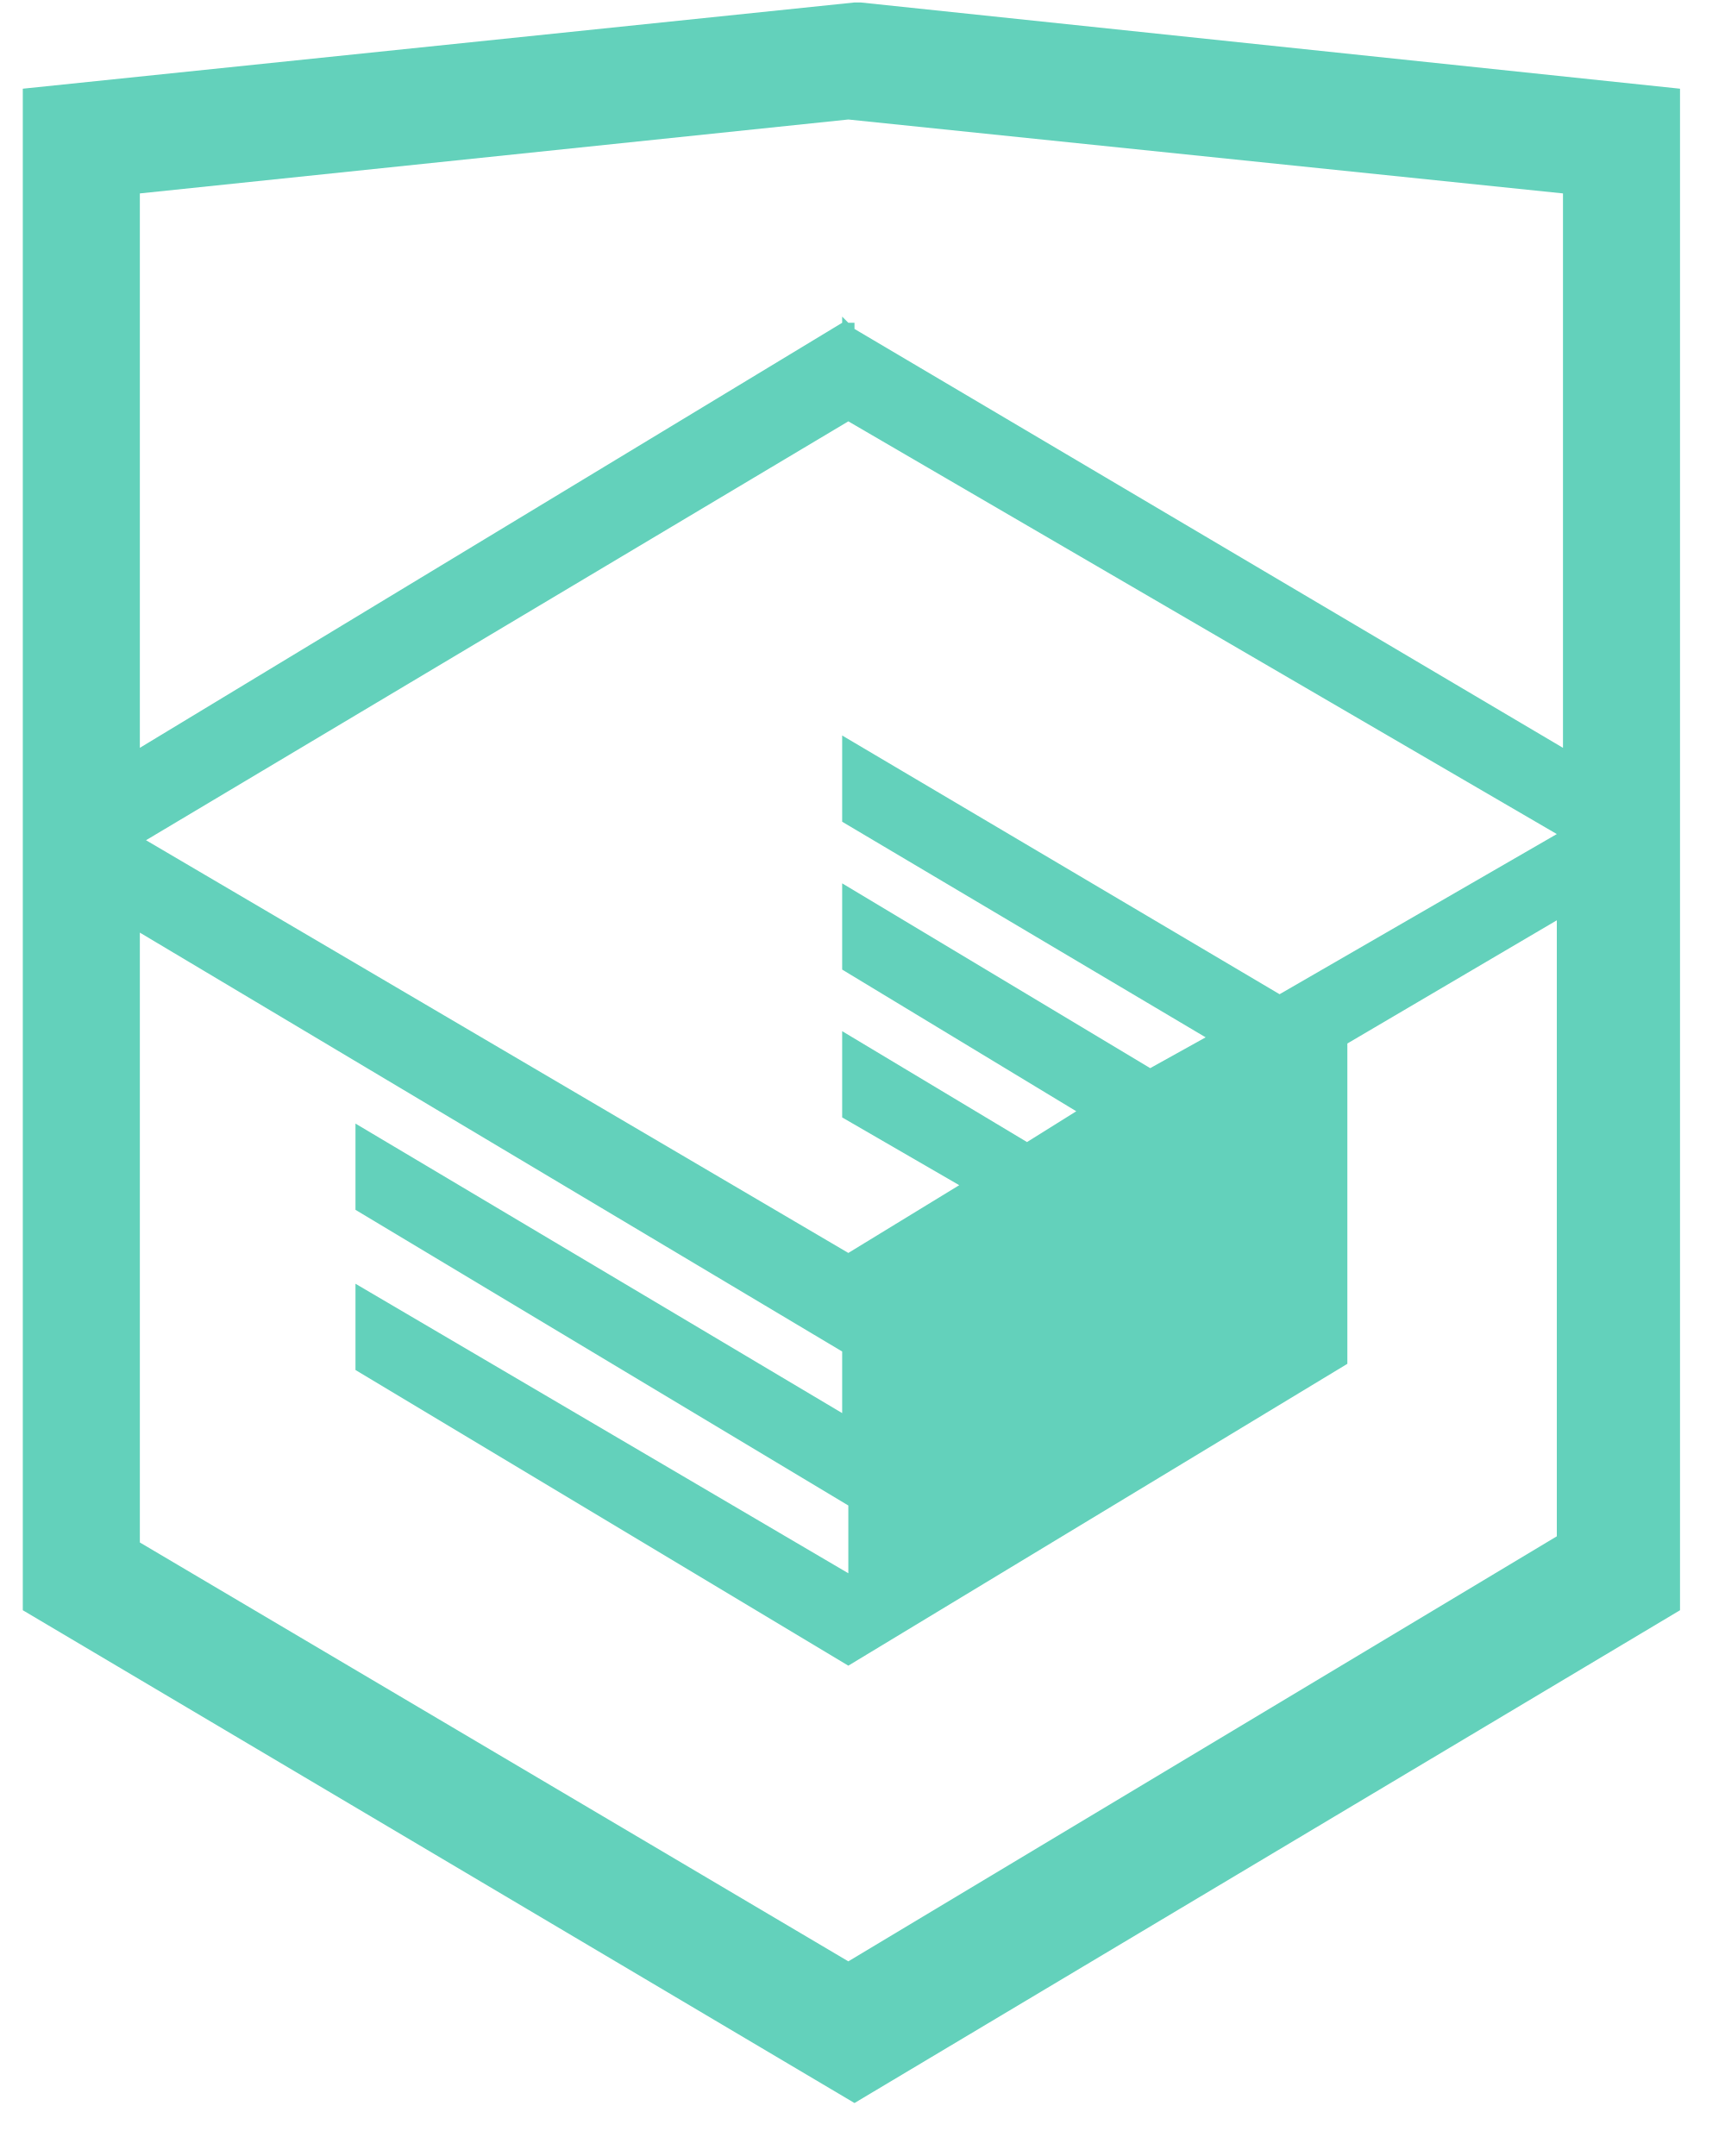
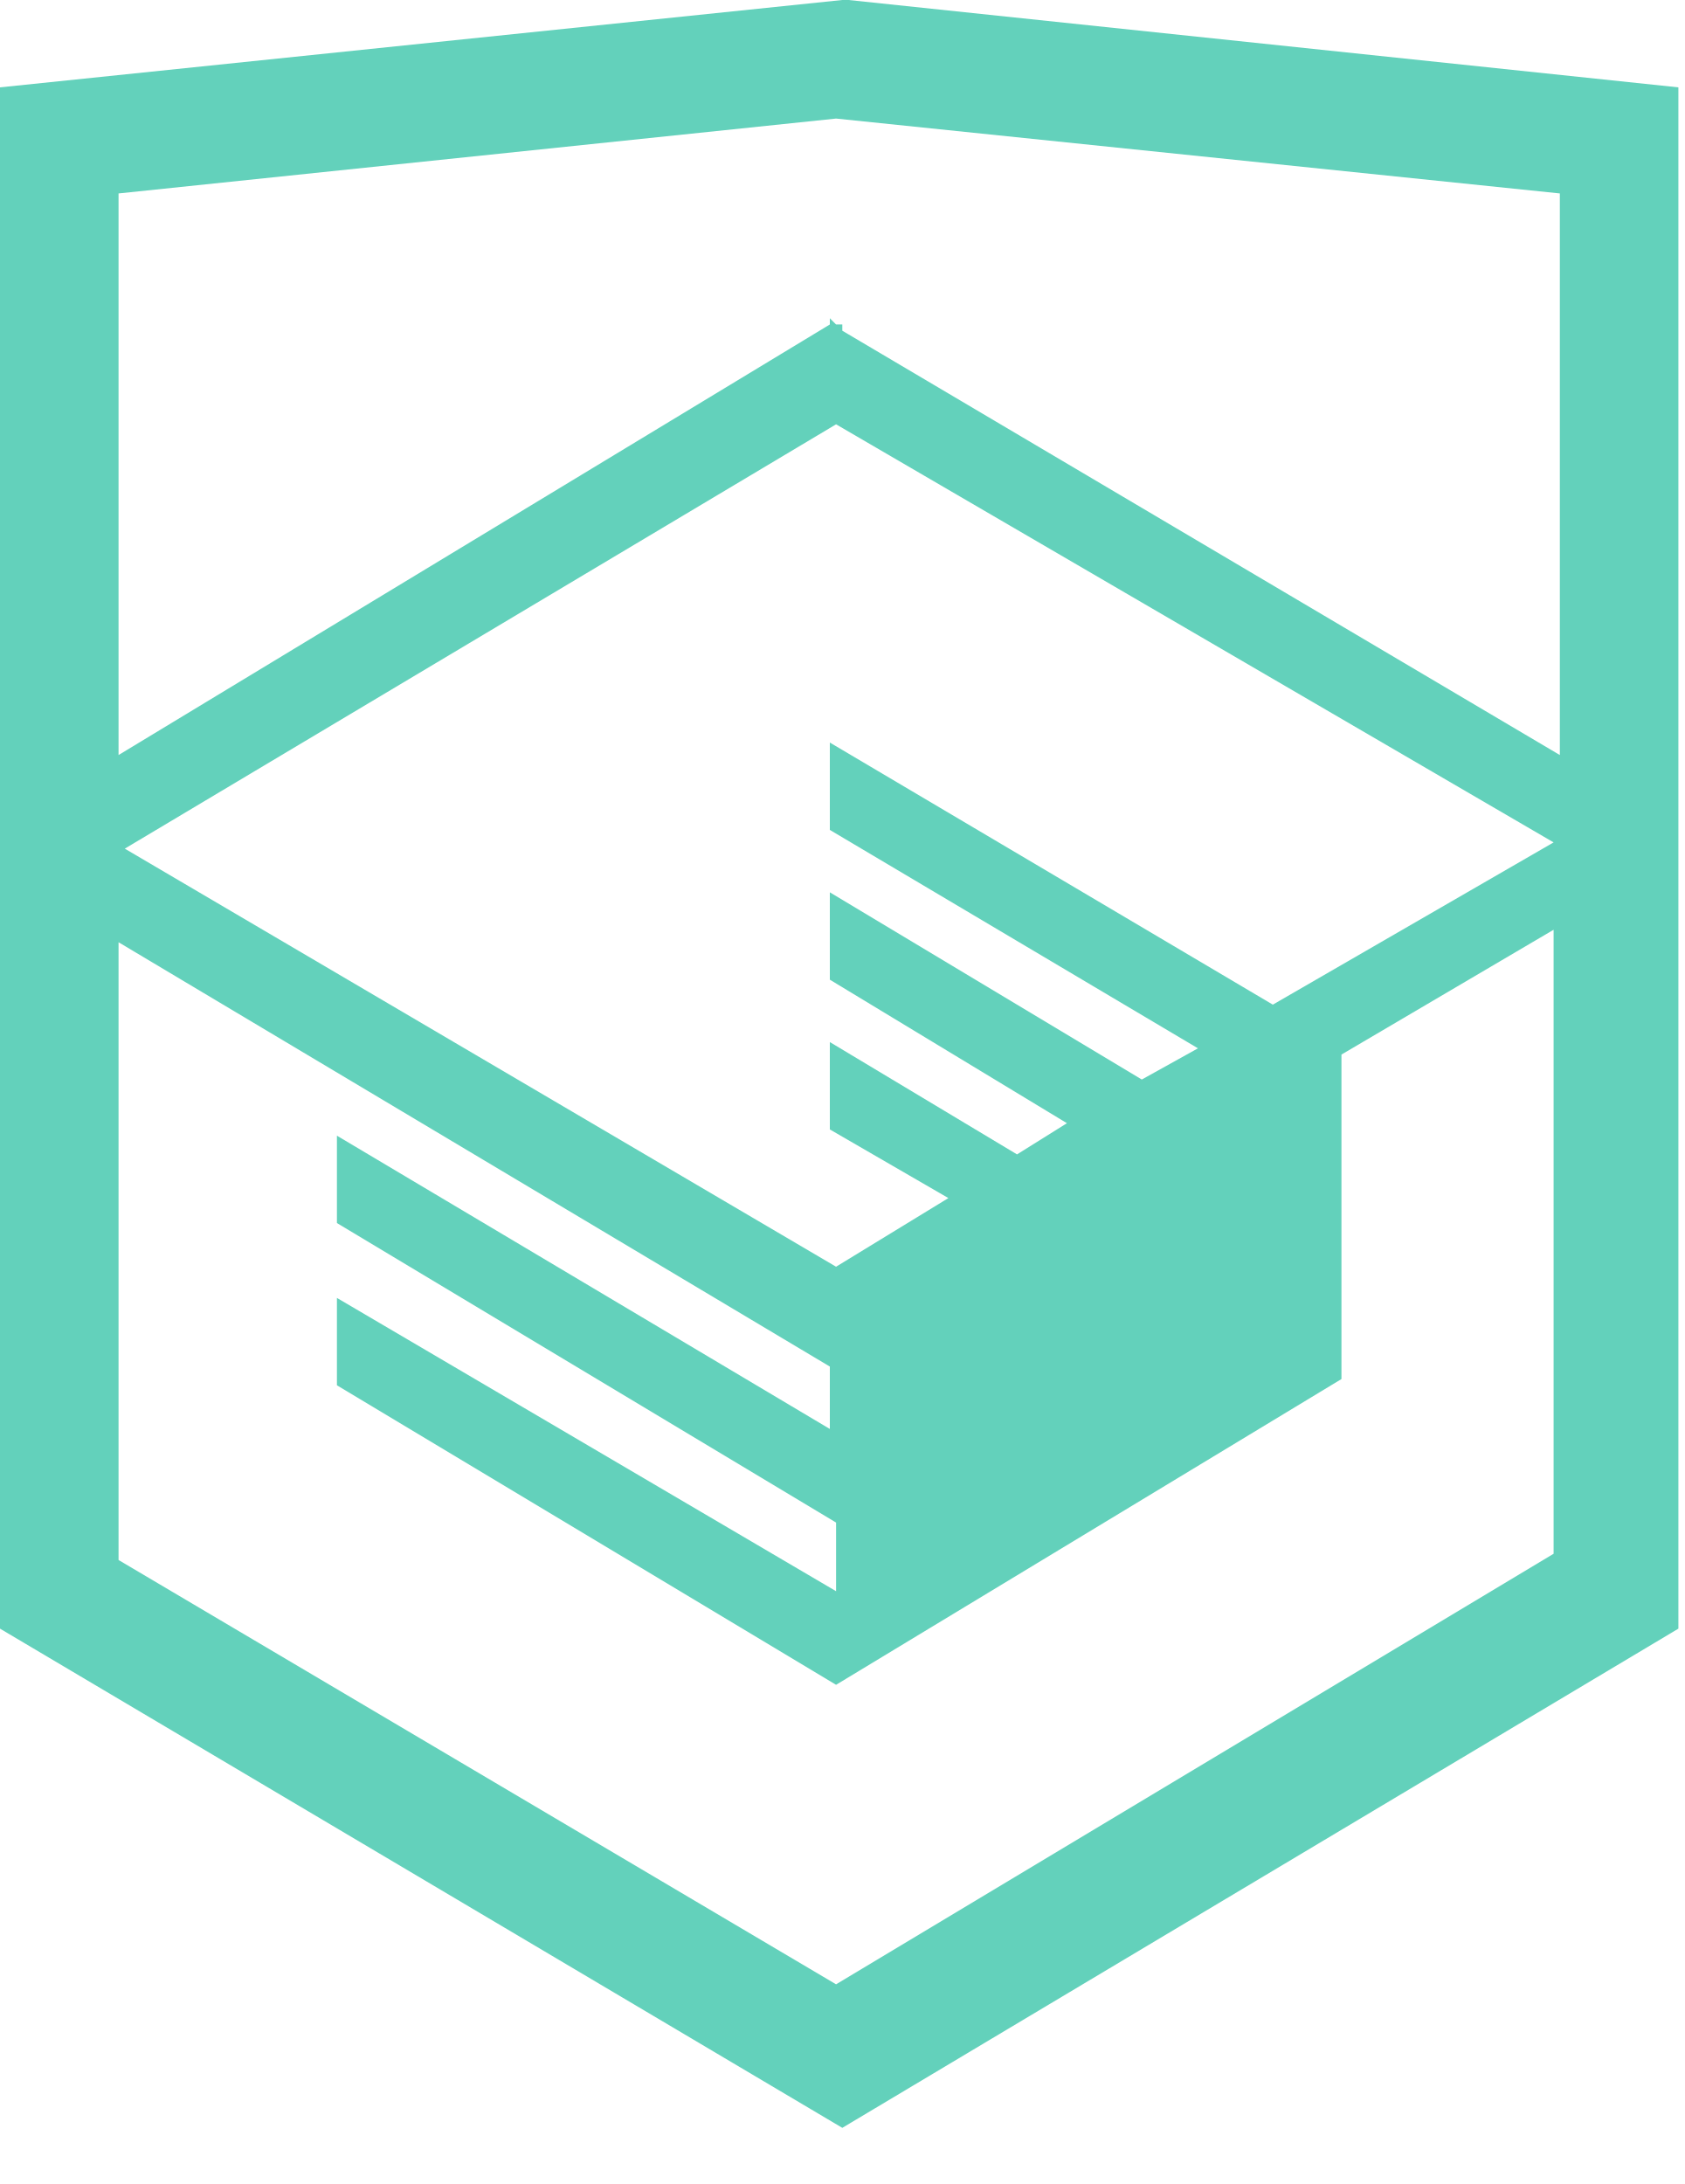
- <svg xmlns="http://www.w3.org/2000/svg" width="28" height="35" fill="none">
-   <path d="M13.97.04h-.1L.37 1.44v24.7l13.5 8 13.4-8V1.44L13.97.04zm11.4 12.1l-11.5-6.8v-.1h-.1l-.1-.1v.1l-11.4 6.9v-9l11.5-1.2 11.6 1.2v9zm-11.6-5.3l11.5 6.7-4.5 2.6-7.1-4.2v1.4l5.9 3.5-.9.5-5-3v1.4l3.8 2.3-.8.5-3-1.8v1.4l1.9 1.1-1.8 1.1-11.4-6.7 11.4-6.8zm-11.5 8.3l11.4 6.8v1l-7.9-4.7v1.4l8 4.8v1.1l-8-4.7v1.4l8 4.8 8.1-4.9v-5.2l3.4-2v10l-11.5 6.9-11.5-6.8v-9.9z" fill="#63D1BB" />
+ <svg xmlns="http://www.w3.org/2000/svg" width="27" height="35" fill="none">
+   <path d="M13.6 0h-.1L0 1.4v24.7l13.5 8 13.4-8V1.4L13.6 0zM25 12.1L13.5 5.3v-.1h-.1l-.1-.1v.1L1.9 12.1v-9l11.5-1.2L25 3.1v9zM13.4 6.8l11.5 6.7-4.5 2.6-7.1-4.2v1.4l5.9 3.5-.9.5-5-3v1.4l3.8 2.3-.8.5-3-1.8v1.4l1.9 1.1-1.8 1.1L2 13.6l11.4-6.8zM1.9 15.1l11.4 6.8v1l-7.9-4.7v1.4l8 4.8v1.1l-8-4.7v1.4l8 4.8 8.1-4.9v-5.2l3.4-2v10l-11.5 6.9L1.9 25v-9.9z" fill="#63D1BB" />
</svg>
